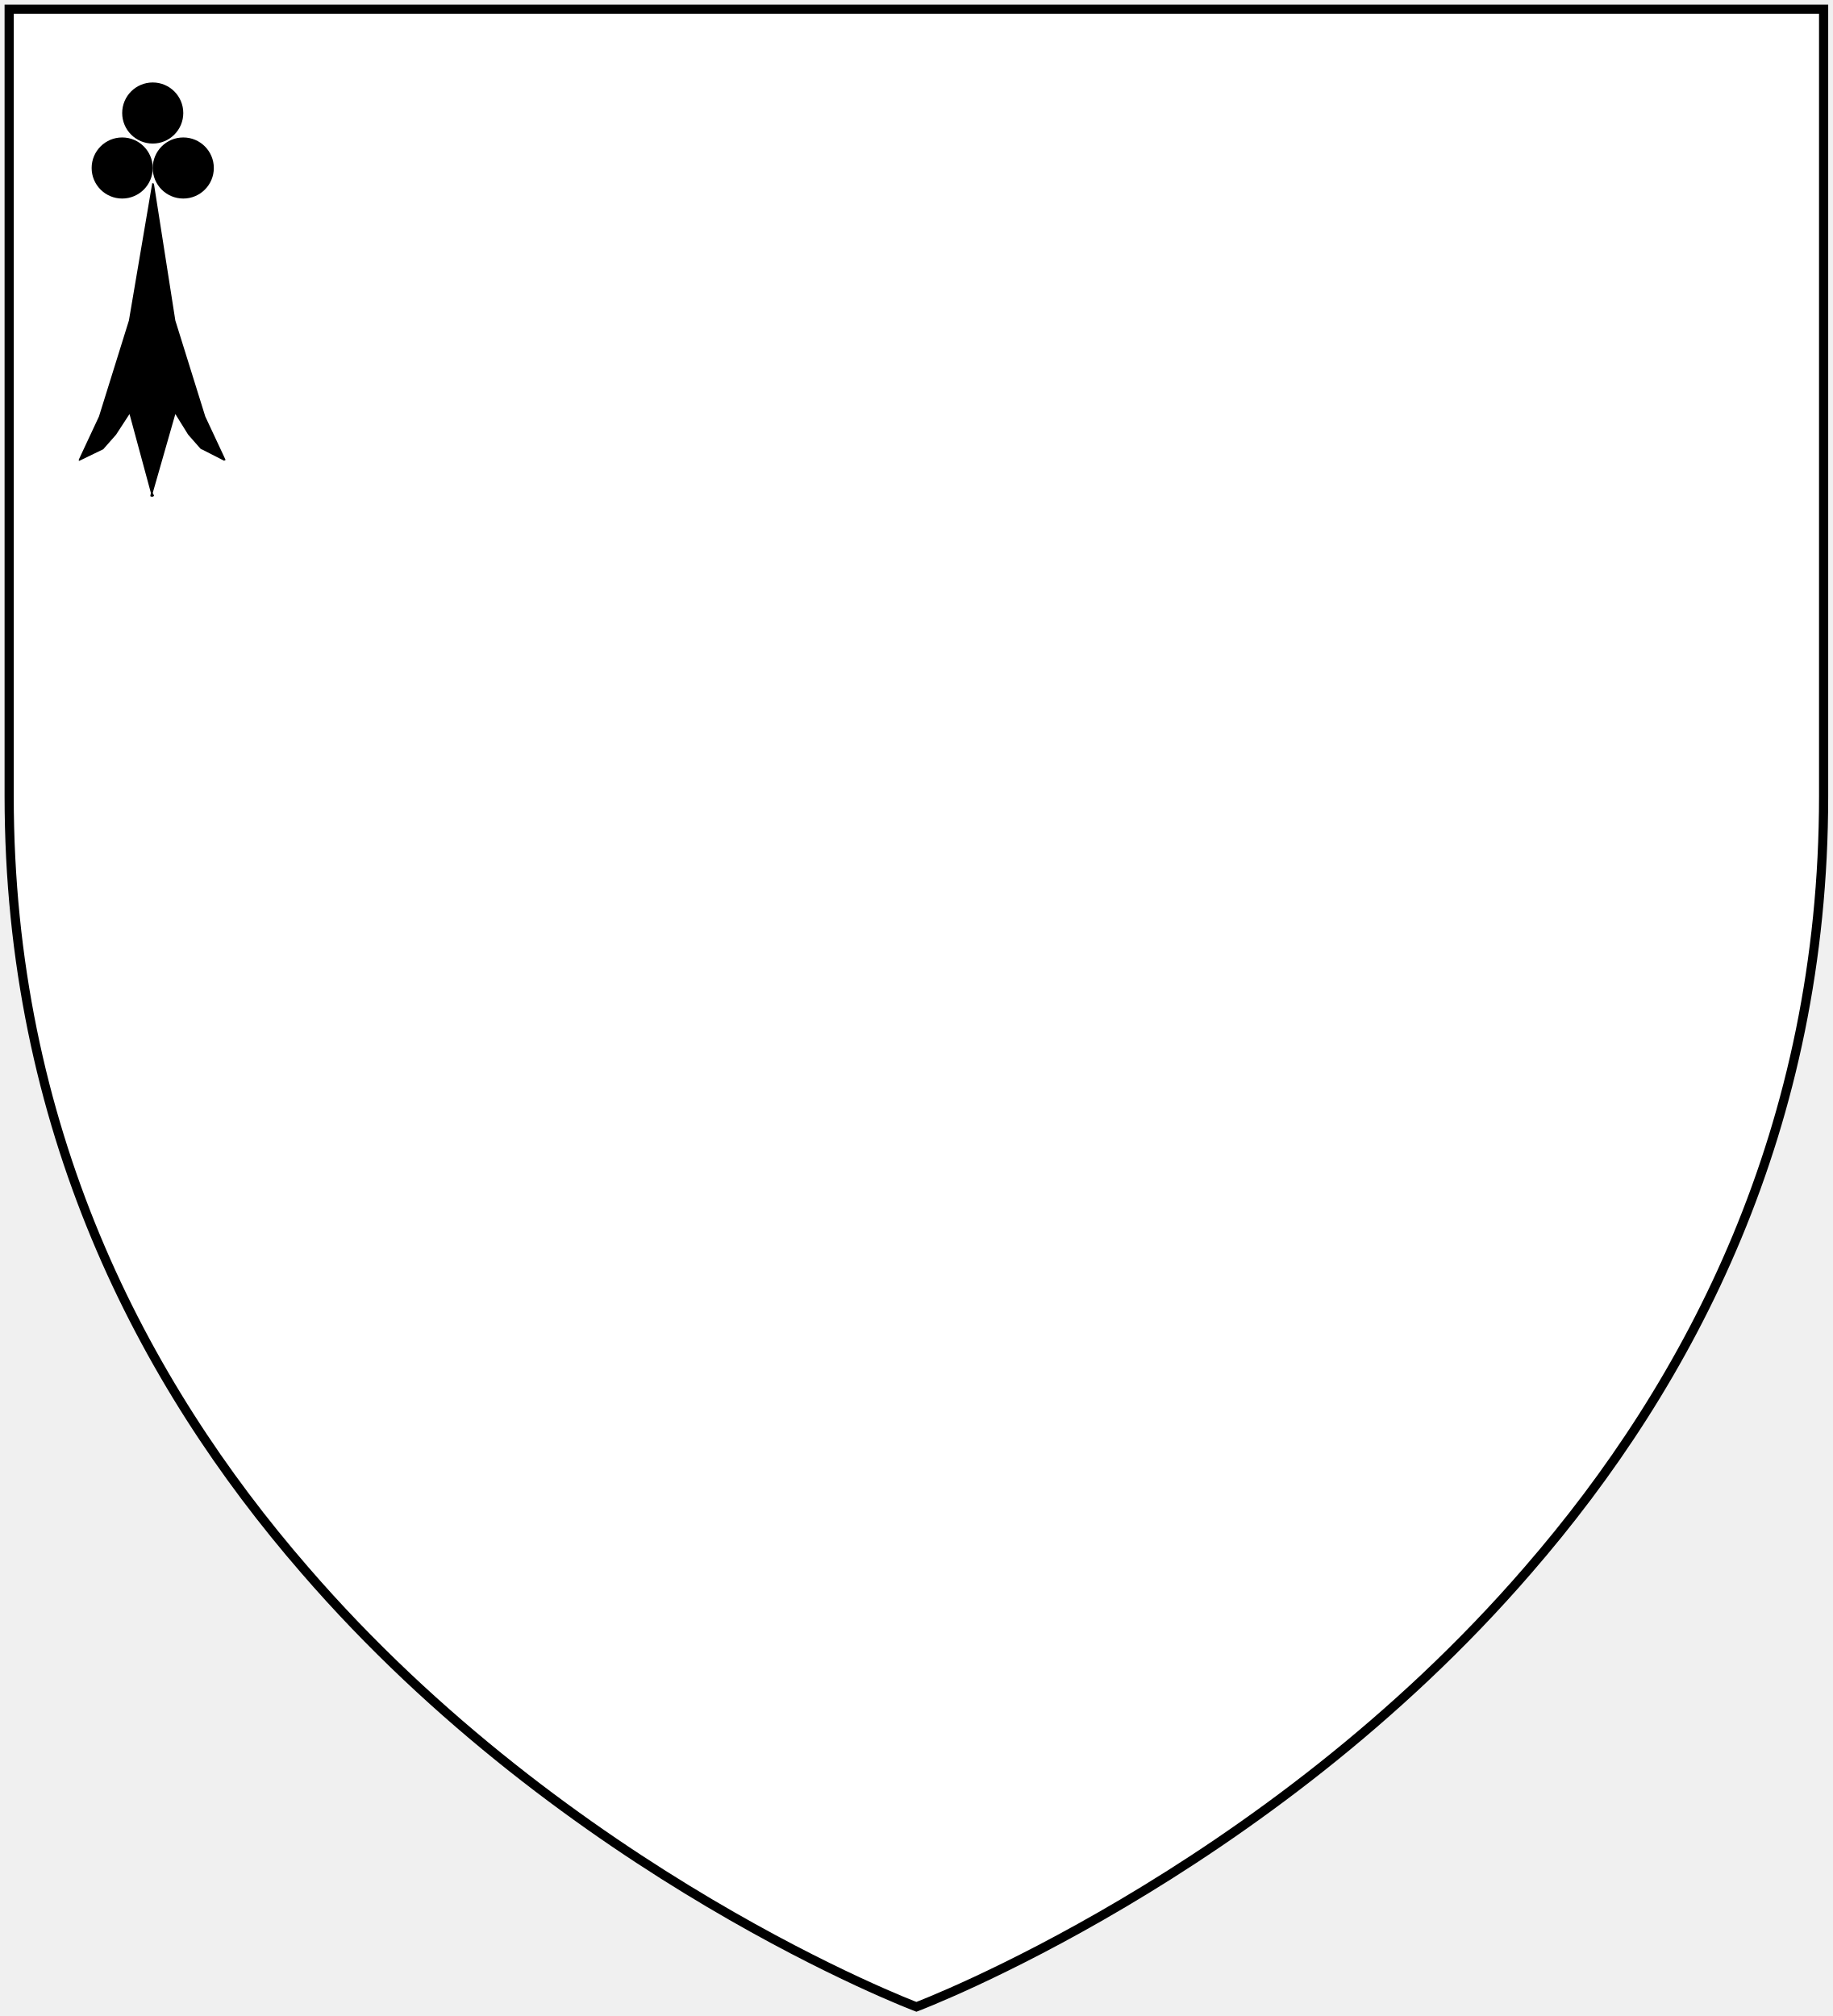
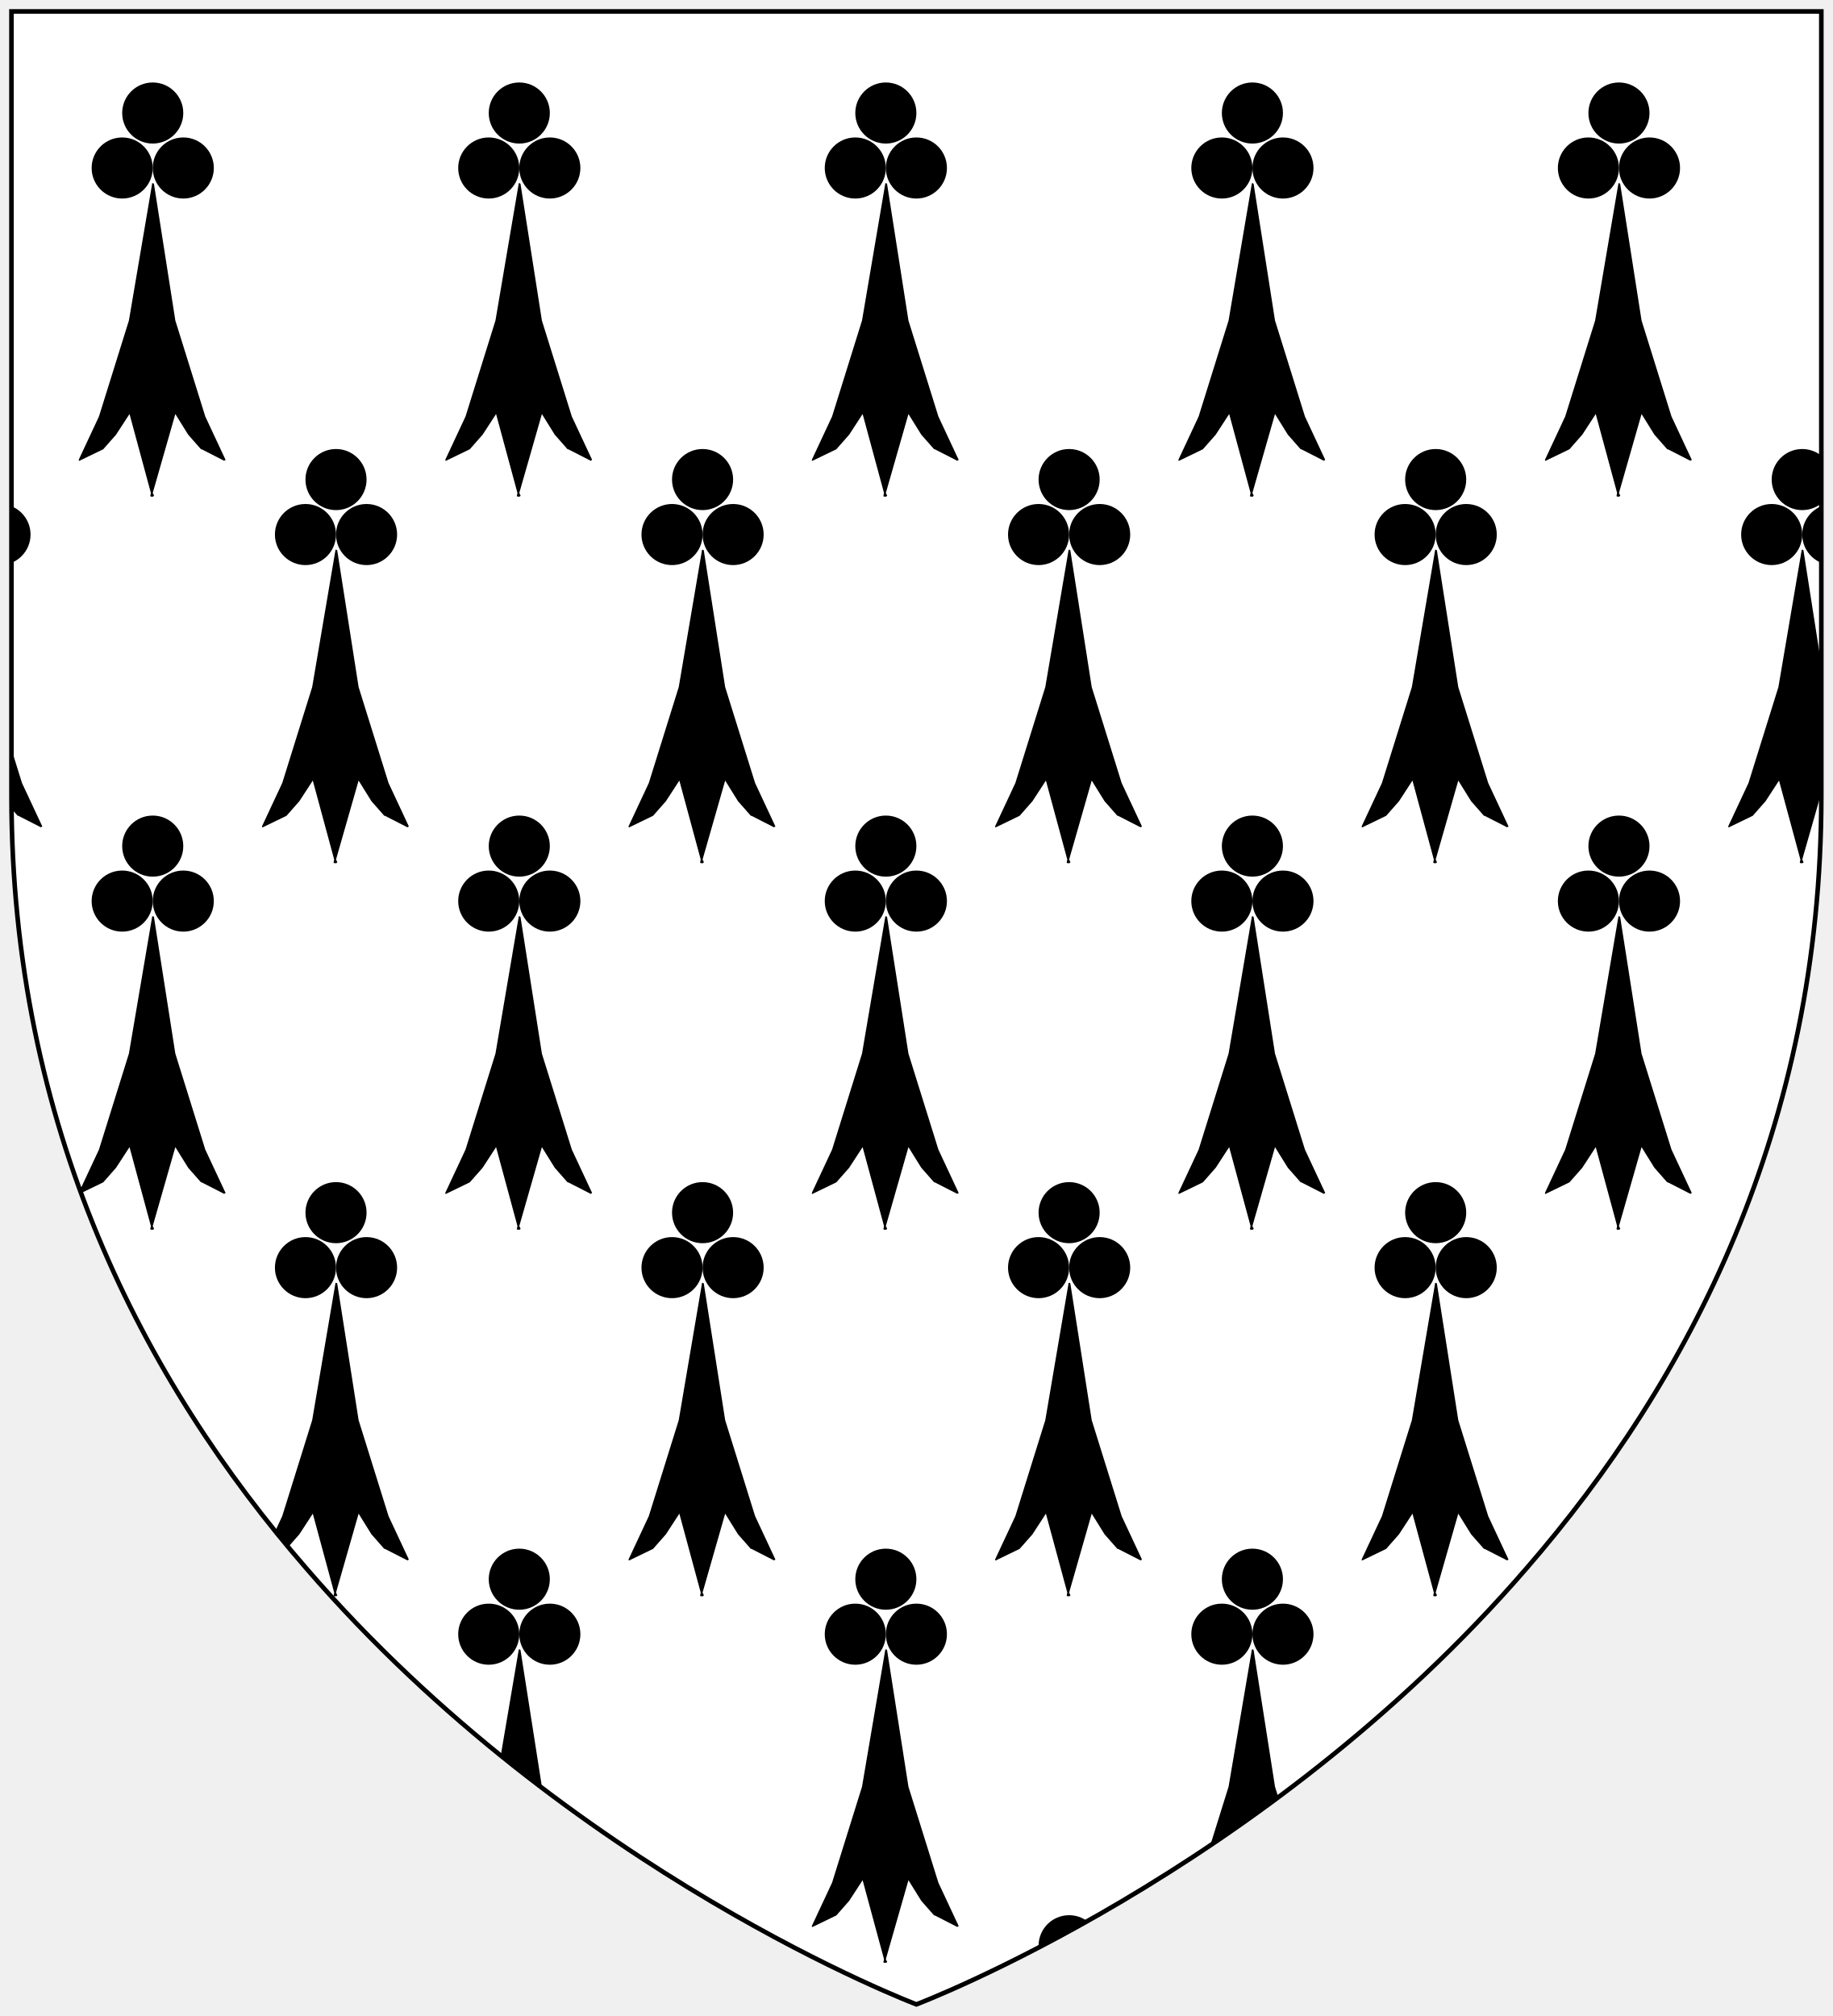
- <svg xmlns="http://www.w3.org/2000/svg" xmlns:xlink="http://www.w3.org/1999/xlink" version="1.0" width="600" height="660" id="Shield">
+ <svg xmlns="http://www.w3.org/2000/svg" xmlns:xlink="http://www.w3.org/1999/xlink" width="600" height="660" id="Shield">
  <defs id="Herald">
    <path d="M3,3 V260.637C3,369.135,46.339,452.459,99.763,514 C186.238,614.13,300,657,300,657 C300,657,413.762,614.13,500.237,514 C553.661,452.459,597,369.135,597,260.637V3Z" style="stroke-width:3" id="Shield1" />
-     <g id="Erminepart">
+     <g id="ermine">
      <circle cx="40" cy="55" r="10" />
      <circle cx="60" cy="55" r="10" />
      <circle cx="50" cy="37" r="10" />
      <path transform="scale(2)" d="M25,30c0,0,0,0-0.1,0v0.1l-3.8,22.365l-4.9,15.705l0,0l-3.3,7.058v0.1v0.099c0.1,0,0.1,0,0.1,0l3.9-1.889 l2.1-2.386l2.2-3.379l3.5,12.922l-0.1,0.497l0,0l0.1,0.1c0,0,0,0,0.1,0h0.2h0.1c0-0.1,0-0.1,0.1-0.1v-0.099l-0.2-0.398l3.7-12.922 l2.1,3.379l2.1,2.386h0.1l3.7,1.889l0,0c0.1-0.099,0.1-0.099,0.2-0.099v-0.1l-3.3-7.058l0,0l-4.9-15.705l-3.5-22.365l-0.1-0.1 H256.2z" />
    </g>
+     <mask id="Mask">
+       <rect width="100%" height="100%" fill="black" />
+       <use xlink:href="#Shield1" fill="white" />
+     </mask>
  </defs>
-   <g>
+   <g mask="url(#Mask)">
    <use style="stroke:#000000;fill:#ffffff" id="Field" xlink:href="#Shield1" />
-     <use xlink:href="#Erminepart" />
+     <use xlink:href="#ermine" transform="translate(0,0)" />
+     <use xlink:href="#ermine" transform="translate(120,0)" />
+     <use xlink:href="#ermine" transform="translate(240,0)" />
+     <use xlink:href="#ermine" transform="translate(360,0)" />
+     <use xlink:href="#ermine" transform="translate(480,0)" />
+     <use xlink:href="#ermine" transform="translate(600,0)" />
+     <use xlink:href="#ermine" transform="translate(-60,120)" />
+     <use xlink:href="#ermine" transform="translate(60,120)" />
+     <use xlink:href="#ermine" transform="translate(180,120)" />
+     <use xlink:href="#ermine" transform="translate(300,120)" />
+     <use xlink:href="#ermine" transform="translate(420,120)" />
+     <use xlink:href="#ermine" transform="translate(540,120)" />
+     <use xlink:href="#ermine" transform="translate(660,120)" />
+     <use xlink:href="#ermine" transform="translate(0,240)" />
+     <use xlink:href="#ermine" transform="translate(120,240)" />
+     <use xlink:href="#ermine" transform="translate(240,240)" />
+     <use xlink:href="#ermine" transform="translate(360,240)" />
+     <use xlink:href="#ermine" transform="translate(480,240)" />
+     <use xlink:href="#ermine" transform="translate(600,240)" />
+     <use xlink:href="#ermine" transform="translate(-60,360)" />
+     <use xlink:href="#ermine" transform="translate(60,360)" />
+     <use xlink:href="#ermine" transform="translate(180,360)" />
+     <use xlink:href="#ermine" transform="translate(300,360)" />
+     <use xlink:href="#ermine" transform="translate(420,360)" />
+     <use xlink:href="#ermine" transform="translate(540,360)" />
+     <use xlink:href="#ermine" transform="translate(660,360)" />
+     <use xlink:href="#ermine" transform="translate(0,480)" />
+     <use xlink:href="#ermine" transform="translate(120,480)" />
+     <use xlink:href="#ermine" transform="translate(240,480)" />
+     <use xlink:href="#ermine" transform="translate(360,480)" />
+     <use xlink:href="#ermine" transform="translate(480,480)" />
+     <use xlink:href="#ermine" transform="translate(600,480)" />
+     <use xlink:href="#ermine" transform="translate(-60,600)" />
+     <use xlink:href="#ermine" transform="translate(60,600)" />
+     <use xlink:href="#ermine" transform="translate(180,600)" />
+     <use xlink:href="#ermine" transform="translate(300,600)" />
+     <use xlink:href="#ermine" transform="translate(420,600)" />
+     <use xlink:href="#ermine" transform="translate(540,600)" />
+     <use xlink:href="#ermine" transform="translate(660,600)" />
  </g>
</svg>
